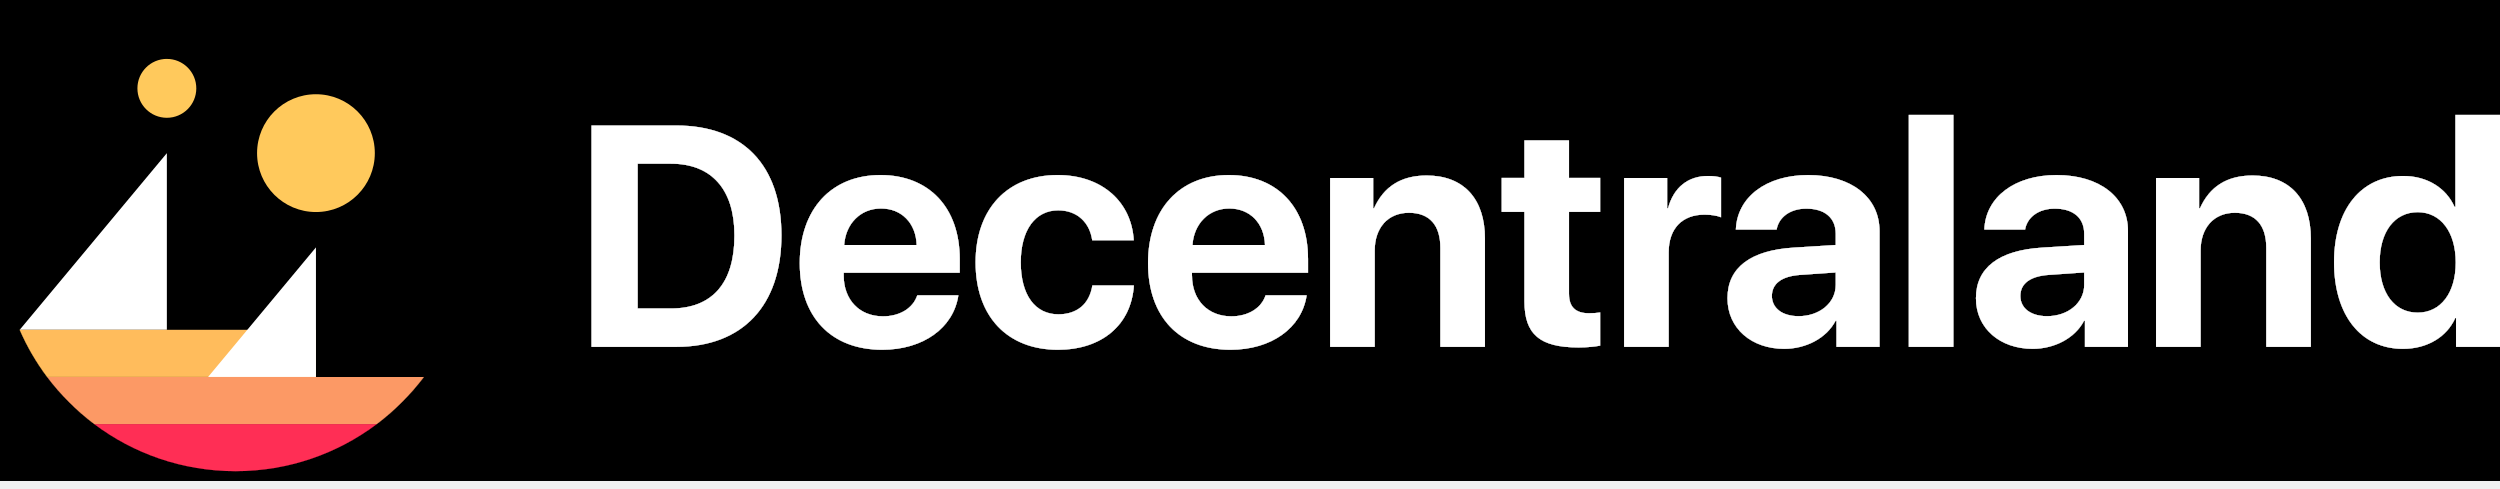
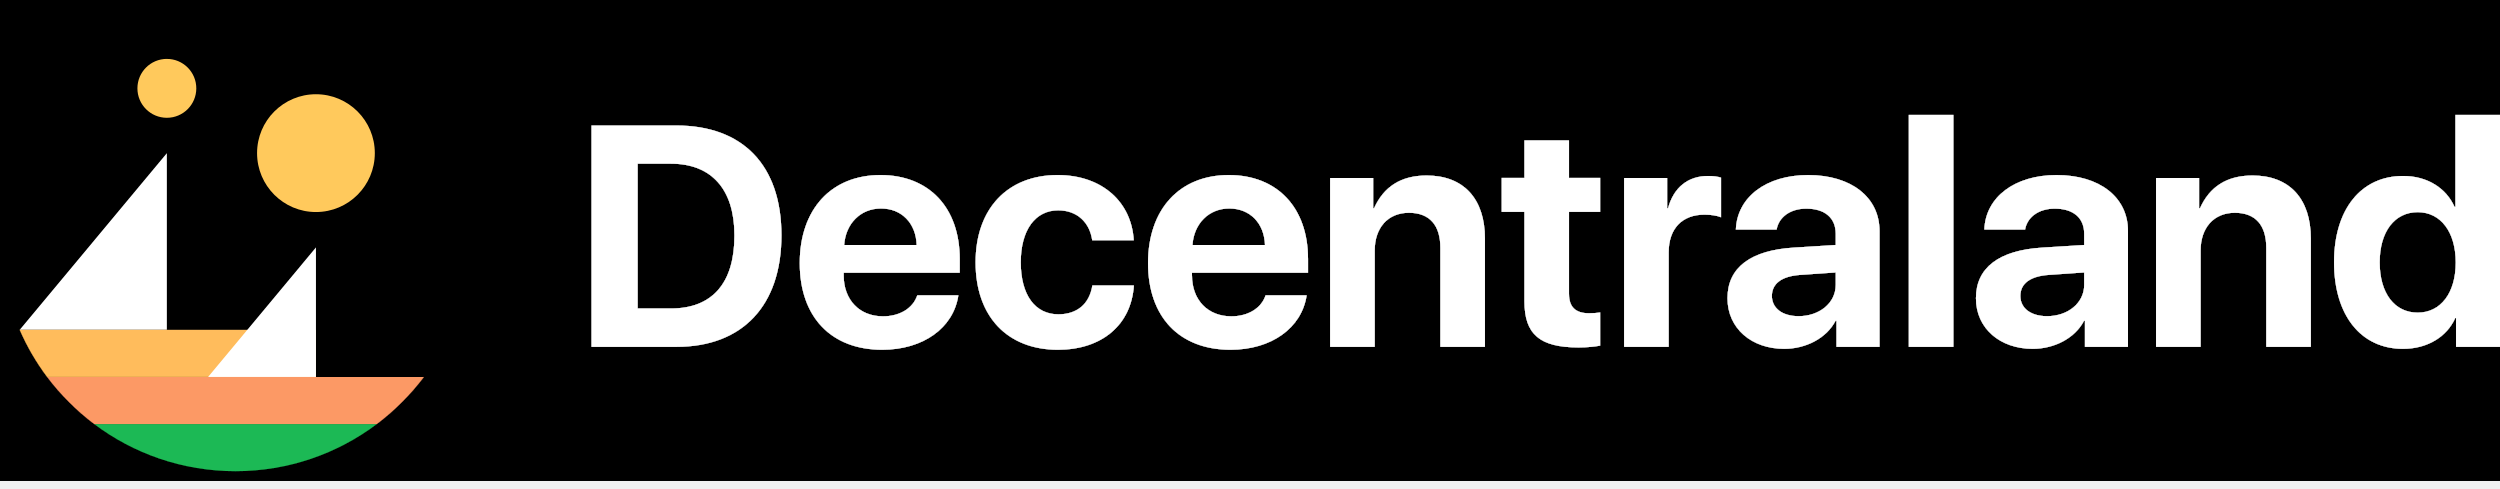
<svg xmlns="http://www.w3.org/2000/svg" width="179" height="35" viewBox="0 0 179 35" fill="none">
  <g filter="url(#filter0_d)">
    <path fill-rule="evenodd" clip-rule="evenodd" d="M136.67 24.834H139.862V8.229H136.67V24.834ZM48.038 22.088H45.655V11.721H48.038C50.946 11.721 52.586 13.544 52.586 16.861C52.586 20.287 50.99 22.088 48.038 22.088ZM55.952 16.85C55.952 11.82 53.165 8.987 48.432 8.987H42.354V24.834H48.432C53.165 24.834 55.952 21.88 55.952 16.85ZM65.634 17.542H60.442C60.551 15.994 61.623 14.928 63.077 14.928C64.552 14.928 65.58 15.961 65.634 17.542ZM63.164 25.043C66.093 25.043 68.269 23.483 68.619 21.144H65.678C65.372 22.078 64.421 22.649 63.218 22.649C61.535 22.649 60.409 21.474 60.409 19.727V19.53H68.717V18.542C68.717 14.862 66.509 12.534 63.044 12.534C59.513 12.534 57.261 14.994 57.261 18.838C57.261 22.682 59.502 25.043 63.164 25.043ZM78.202 17.202C78.027 15.95 77.153 15.06 75.765 15.06C74.125 15.06 73.087 16.466 73.087 18.783C73.087 21.144 74.125 22.506 75.776 22.506C77.12 22.506 78.005 21.77 78.213 20.441H81.186C81.001 23.253 78.902 25.043 75.743 25.043C72.146 25.043 69.851 22.671 69.851 18.783C69.851 14.95 72.146 12.534 75.721 12.534C78.956 12.534 81.023 14.511 81.176 17.202H78.202ZM90.573 17.542H85.38C85.49 15.994 86.561 14.928 88.015 14.928C89.49 14.928 90.518 15.961 90.573 17.542ZM88.102 25.043C91.032 25.043 93.207 23.483 93.557 21.144H90.616C90.311 22.078 89.359 22.649 88.157 22.649C86.473 22.649 85.347 21.474 85.347 19.727V19.53H93.655V18.542C93.655 14.862 91.447 12.534 87.982 12.534C84.451 12.534 82.199 14.994 82.199 18.838C82.199 22.682 84.44 25.043 88.102 25.043ZM95.237 12.743H98.32V14.906H98.386C99.074 13.38 100.299 12.567 102.146 12.567C104.813 12.567 106.322 14.258 106.322 17.081V24.834H103.13V17.751C103.13 16.147 102.386 15.236 100.878 15.236C99.348 15.236 98.43 16.334 98.43 17.937V24.834H95.237V12.743ZM112.341 12.742V10.052H109.149V12.742H107.521V15.17H109.149V21.572C109.149 23.933 110.243 24.878 113.03 24.878C113.675 24.878 114.243 24.812 114.571 24.746V22.374C114.375 22.407 114.057 22.429 113.773 22.429C112.801 22.429 112.341 21.979 112.341 21.045V15.17H114.571V12.742H112.341ZM116.285 12.743H119.368V14.906H119.433C119.838 13.413 120.876 12.6 122.297 12.6C122.669 12.6 122.997 12.644 123.226 12.721V15.554C122.953 15.444 122.516 15.368 122.046 15.368C120.428 15.368 119.477 16.378 119.477 18.069V24.834H116.285V12.743ZM131.437 19.508V20.397C131.437 21.715 130.257 22.638 128.781 22.638C127.622 22.638 126.868 22.078 126.868 21.188C126.868 20.299 127.578 19.771 128.912 19.683L131.437 19.508ZM128.431 17.729C125.359 17.916 123.687 19.157 123.687 21.353C123.687 23.517 125.425 24.977 127.742 24.977C129.284 24.977 130.77 24.23 131.426 22.967H131.492V24.834H134.574V16.543C134.574 14.127 132.552 12.534 129.459 12.534C126.452 12.534 124.376 14.127 124.288 16.433H127.207C127.36 15.554 128.168 14.939 129.327 14.939C130.639 14.939 131.437 15.576 131.437 16.741V17.542L128.431 17.729ZM149.227 19.508V20.397C149.227 21.715 148.047 22.638 146.571 22.638C145.412 22.638 144.658 22.078 144.658 21.188C144.658 20.299 145.368 19.771 146.702 19.683L149.227 19.508ZM146.22 17.729C143.149 17.916 141.477 19.157 141.477 21.353C141.477 23.517 143.215 24.977 145.532 24.977C147.073 24.977 148.56 24.23 149.216 22.967H149.281V24.834H152.364V16.543C152.364 14.127 150.342 12.534 147.248 12.534C144.242 12.534 142.165 14.127 142.078 16.433H144.996C145.149 15.554 145.958 14.939 147.117 14.939C148.429 14.939 149.227 15.576 149.227 16.741V17.542L146.22 17.729ZM154.372 12.743H157.455V14.906H157.521C158.209 13.38 159.433 12.567 161.281 12.567C163.948 12.567 165.456 14.258 165.456 17.081V24.834H162.265V17.751C162.265 16.147 161.521 15.236 160.013 15.236C158.482 15.236 157.564 16.334 157.564 17.937V24.834H154.372V12.743ZM173.108 22.385C171.447 22.385 170.386 21.001 170.386 18.783C170.386 16.586 171.447 15.192 173.108 15.192C174.759 15.192 175.83 16.608 175.83 18.794C175.83 20.979 174.759 22.385 173.108 22.385ZM172.059 12.6C169.063 12.6 167.118 14.983 167.118 18.772C167.118 22.583 169.052 24.977 172.048 24.977C173.819 24.977 175.207 24.098 175.797 22.769H175.852V24.834H179V8.229H175.808V14.807H175.742C175.141 13.468 173.797 12.6 172.059 12.6Z" fill="white" />
    <path fill-rule="evenodd" clip-rule="evenodd" d="M16.863 33.737C26.176 33.737 33.726 26.185 33.726 16.869C33.726 7.552 26.176 0 16.863 0C7.55 0 0 7.552 0 16.869C0 26.185 7.55 33.737 16.863 33.737Z" fill="url(#paint0_linear)" />
    <path fill-rule="evenodd" clip-rule="evenodd" d="M11.947 10.964V23.616H22.486L11.947 10.964Z" fill="url(#paint1_linear)" />
    <path fill-rule="evenodd" clip-rule="evenodd" d="M1.408 23.616H11.947V10.965L1.408 23.616Z" fill="white" />
-     <path fill-rule="evenodd" clip-rule="evenodd" d="M6.745 30.363C9.561 32.48 13.069 33.737 16.863 33.737C20.657 33.737 24.164 32.48 26.98 30.363H6.745Z" fill="#FF2D55" />
+     <path fill-rule="evenodd" clip-rule="evenodd" d="M6.745 30.363C9.561 32.48 13.069 33.737 16.863 33.737C20.657 33.737 24.164 32.48 26.98 30.363H6.745Z" fill="#1DB954" />
    <path fill-rule="evenodd" clip-rule="evenodd" d="M3.372 26.99C4.333 28.263 5.471 29.402 6.745 30.363H26.98C28.253 29.402 29.392 28.263 30.353 26.99H3.372Z" fill="#FC9965" />
    <path fill-rule="evenodd" clip-rule="evenodd" d="M22.621 23.616H1.408C1.93 24.822 2.597 25.952 3.372 26.99H22.63V23.616H22.621Z" fill="#FFBC5B" />
    <path fill-rule="evenodd" clip-rule="evenodd" d="M22.621 17.712V26.989H30.353L22.621 17.712Z" fill="url(#paint2_linear)" />
    <path fill-rule="evenodd" clip-rule="evenodd" d="M14.898 26.99H22.622V17.712L14.898 26.99Z" fill="white" />
    <path fill-rule="evenodd" clip-rule="evenodd" d="M22.622 15.182C24.95 15.182 26.837 13.293 26.837 10.964C26.837 8.635 24.95 6.747 22.622 6.747C20.293 6.747 18.406 8.635 18.406 10.964C18.406 13.293 20.293 15.182 22.622 15.182Z" fill="#FFC95B" />
    <path fill-rule="evenodd" clip-rule="evenodd" d="M11.947 8.434C13.111 8.434 14.055 7.49 14.055 6.326C14.055 5.161 13.111 4.217 11.947 4.217C10.783 4.217 9.839 5.161 9.839 6.326C9.839 7.49 10.783 8.434 11.947 8.434Z" fill="#FFC95B" />
  </g>
  <defs>
    <filter id="filter0_d" x="0" y="0" width="179" height="34.421" filterUnits="userSpaceOnUse" colorInterpolationFilters="sRGB">
      <feFlood floodOpacity="0" result="BackgroundImageFix" />
      <feColorMatrix in="SourceAlpha" type="matrix" values="0 0 0 0 0 0 0 0 0 0 0 0 0 0 0 0 0 0 127 0" />
      <feOffset dy="0.684" />
      <feColorMatrix type="matrix" values="0 0 0 0 0 0 0 0 0 0 0 0 0 0 0 0 0 0 0.8 0" />
      <feBlend mode="normal" in2="BackgroundImageFix" result="effect1_dropShadow" />
      <feBlend mode="normal" in="SourceGraphic" in2="effect1_dropShadow" result="shape" />
    </filter>
    <linearGradient id="paint0_linear" x1="16.863" y1="-6.987" x2="-6.993" y2="16.861" gradientUnits="userSpaceOnUse">
-       <stop stopColor="#FF2D55" />
+       <stop stopColor="#1DB954" />
      <stop offset="1" stopColor="#FFBC5B" />
    </linearGradient>
    <linearGradient id="paint1_linear" x1="11.944" y1="10.964" x2="11.944" y2="23.616" gradientUnits="userSpaceOnUse">
      <stop stopColor="#A524B3" />
-       <stop offset="1" stopColor="#FF2D55" />
+       <stop offset="1" stopColor="#1DB954" />
    </linearGradient>
    <linearGradient id="paint2_linear" x1="22.619" y1="17.712" x2="22.619" y2="26.989" gradientUnits="userSpaceOnUse">
      <stop stopColor="#A524B3" />
-       <stop offset="1" stopColor="#FF2D55" />
+       <stop offset="1" stopColor="#1DB954" />
    </linearGradient>
  </defs>
</svg>
